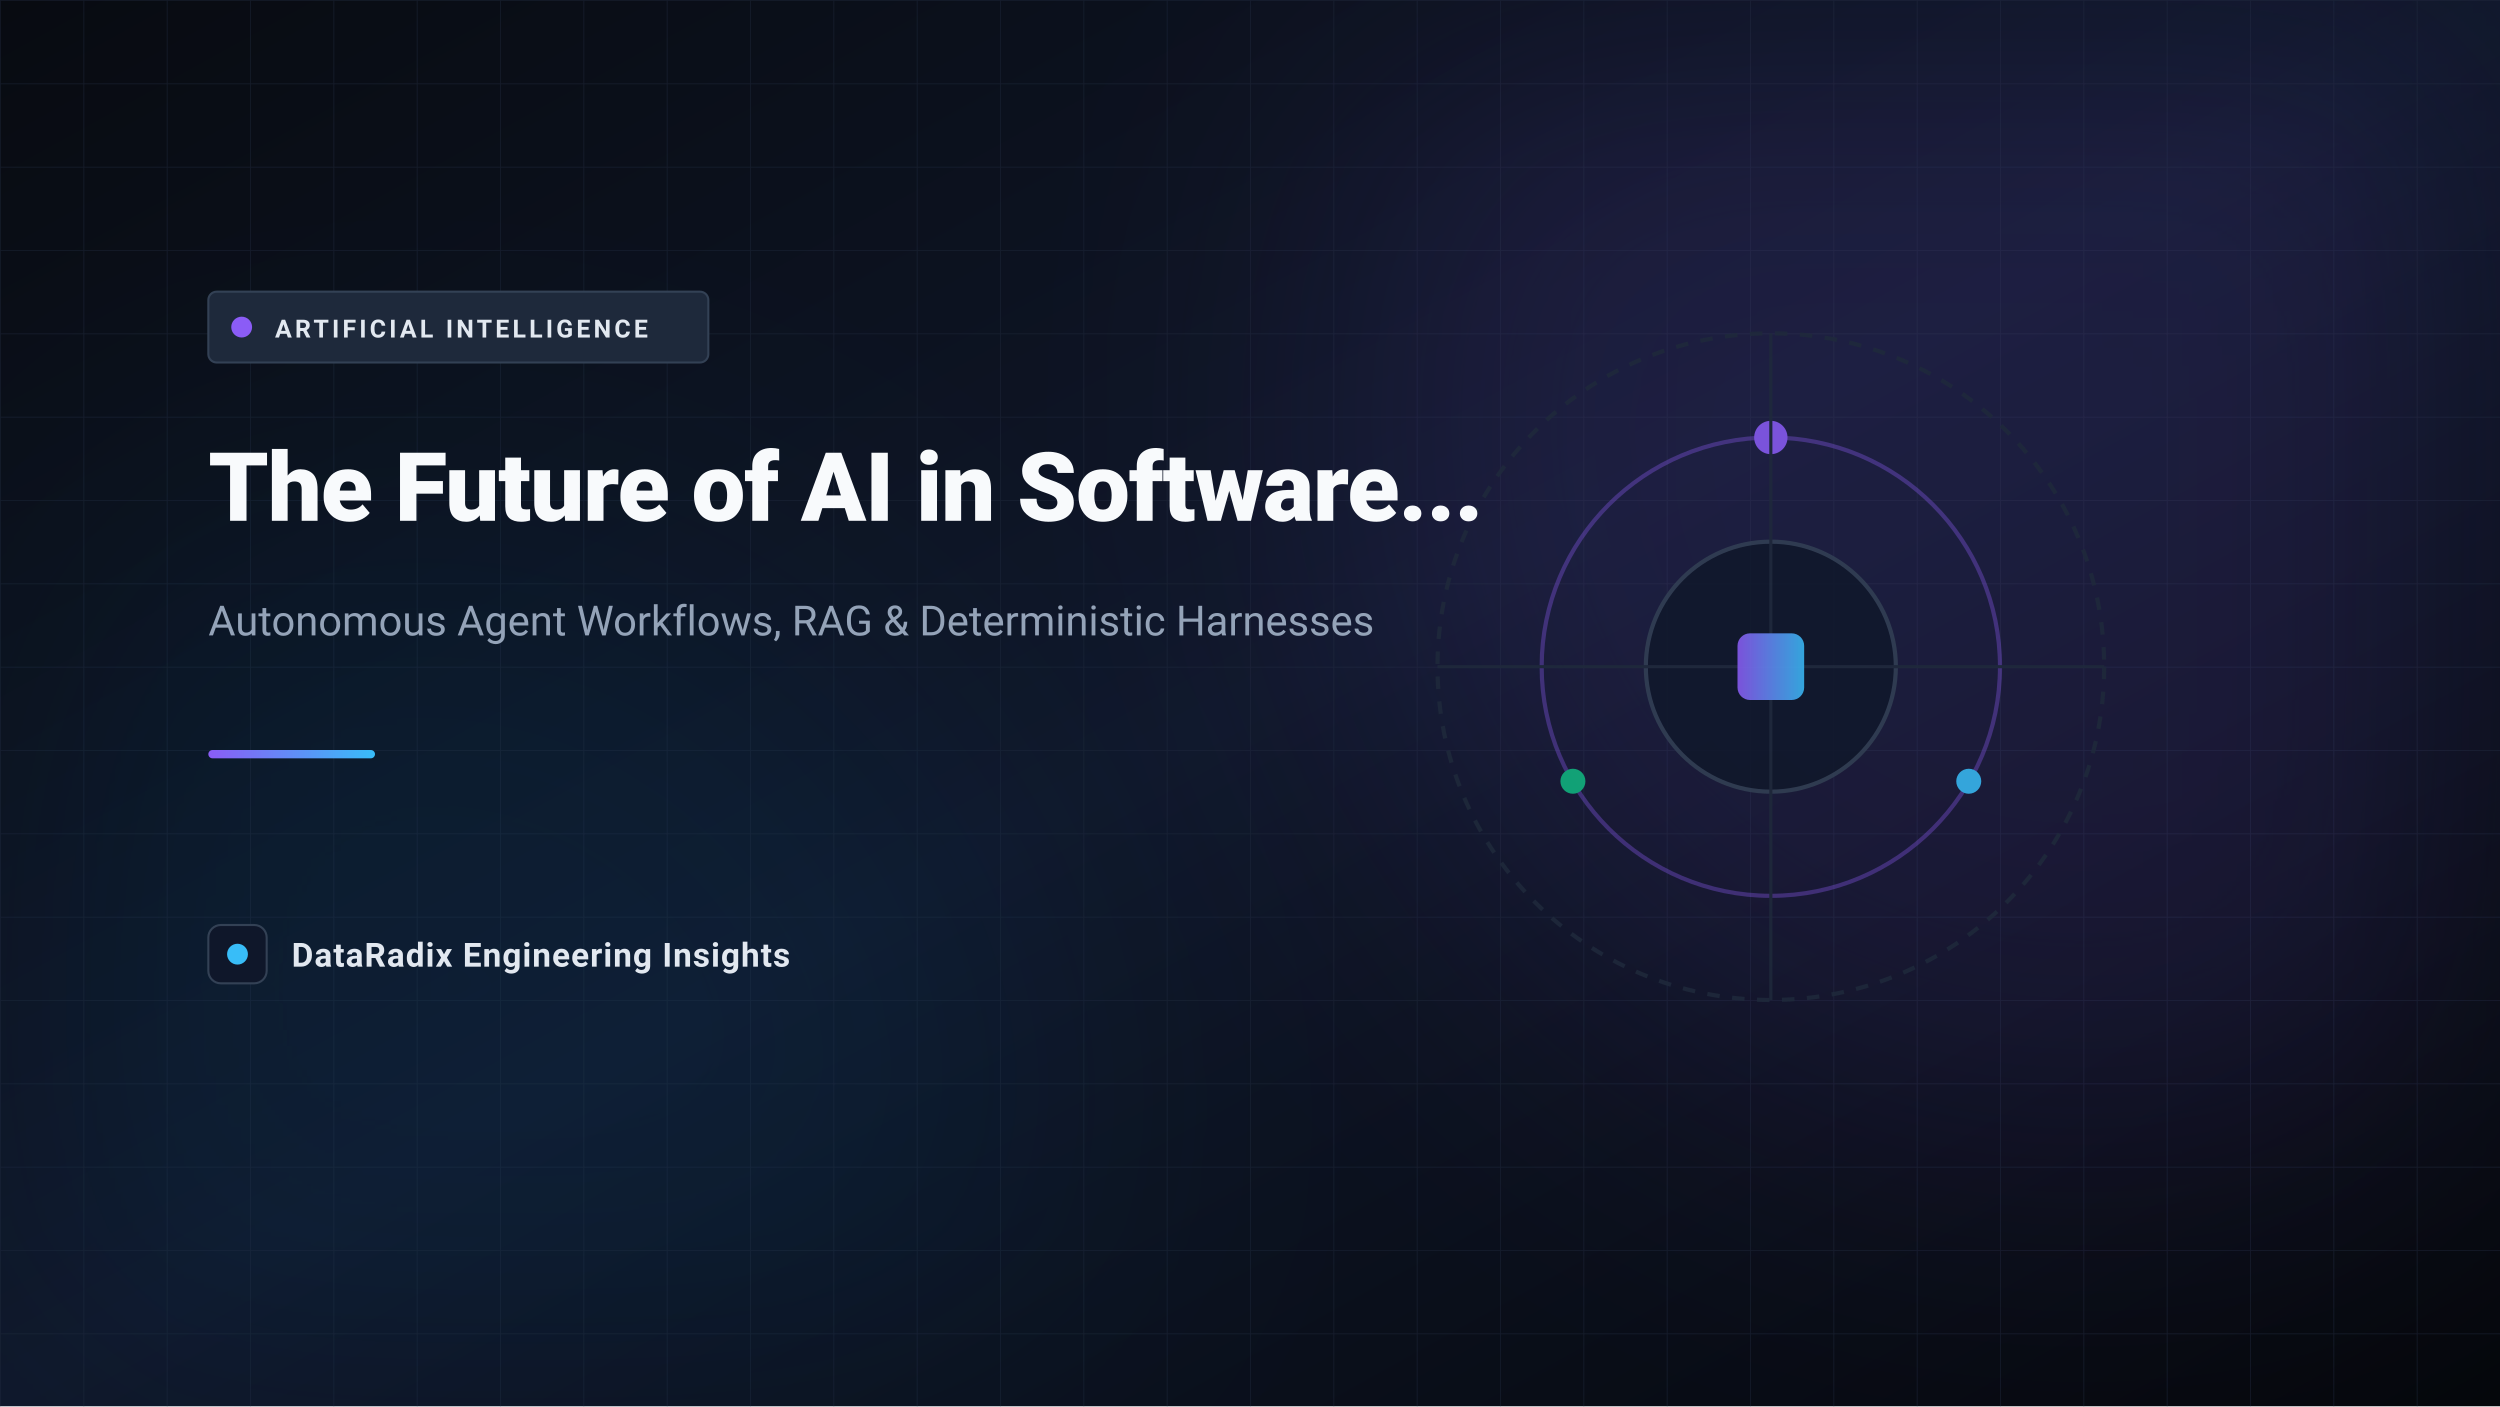
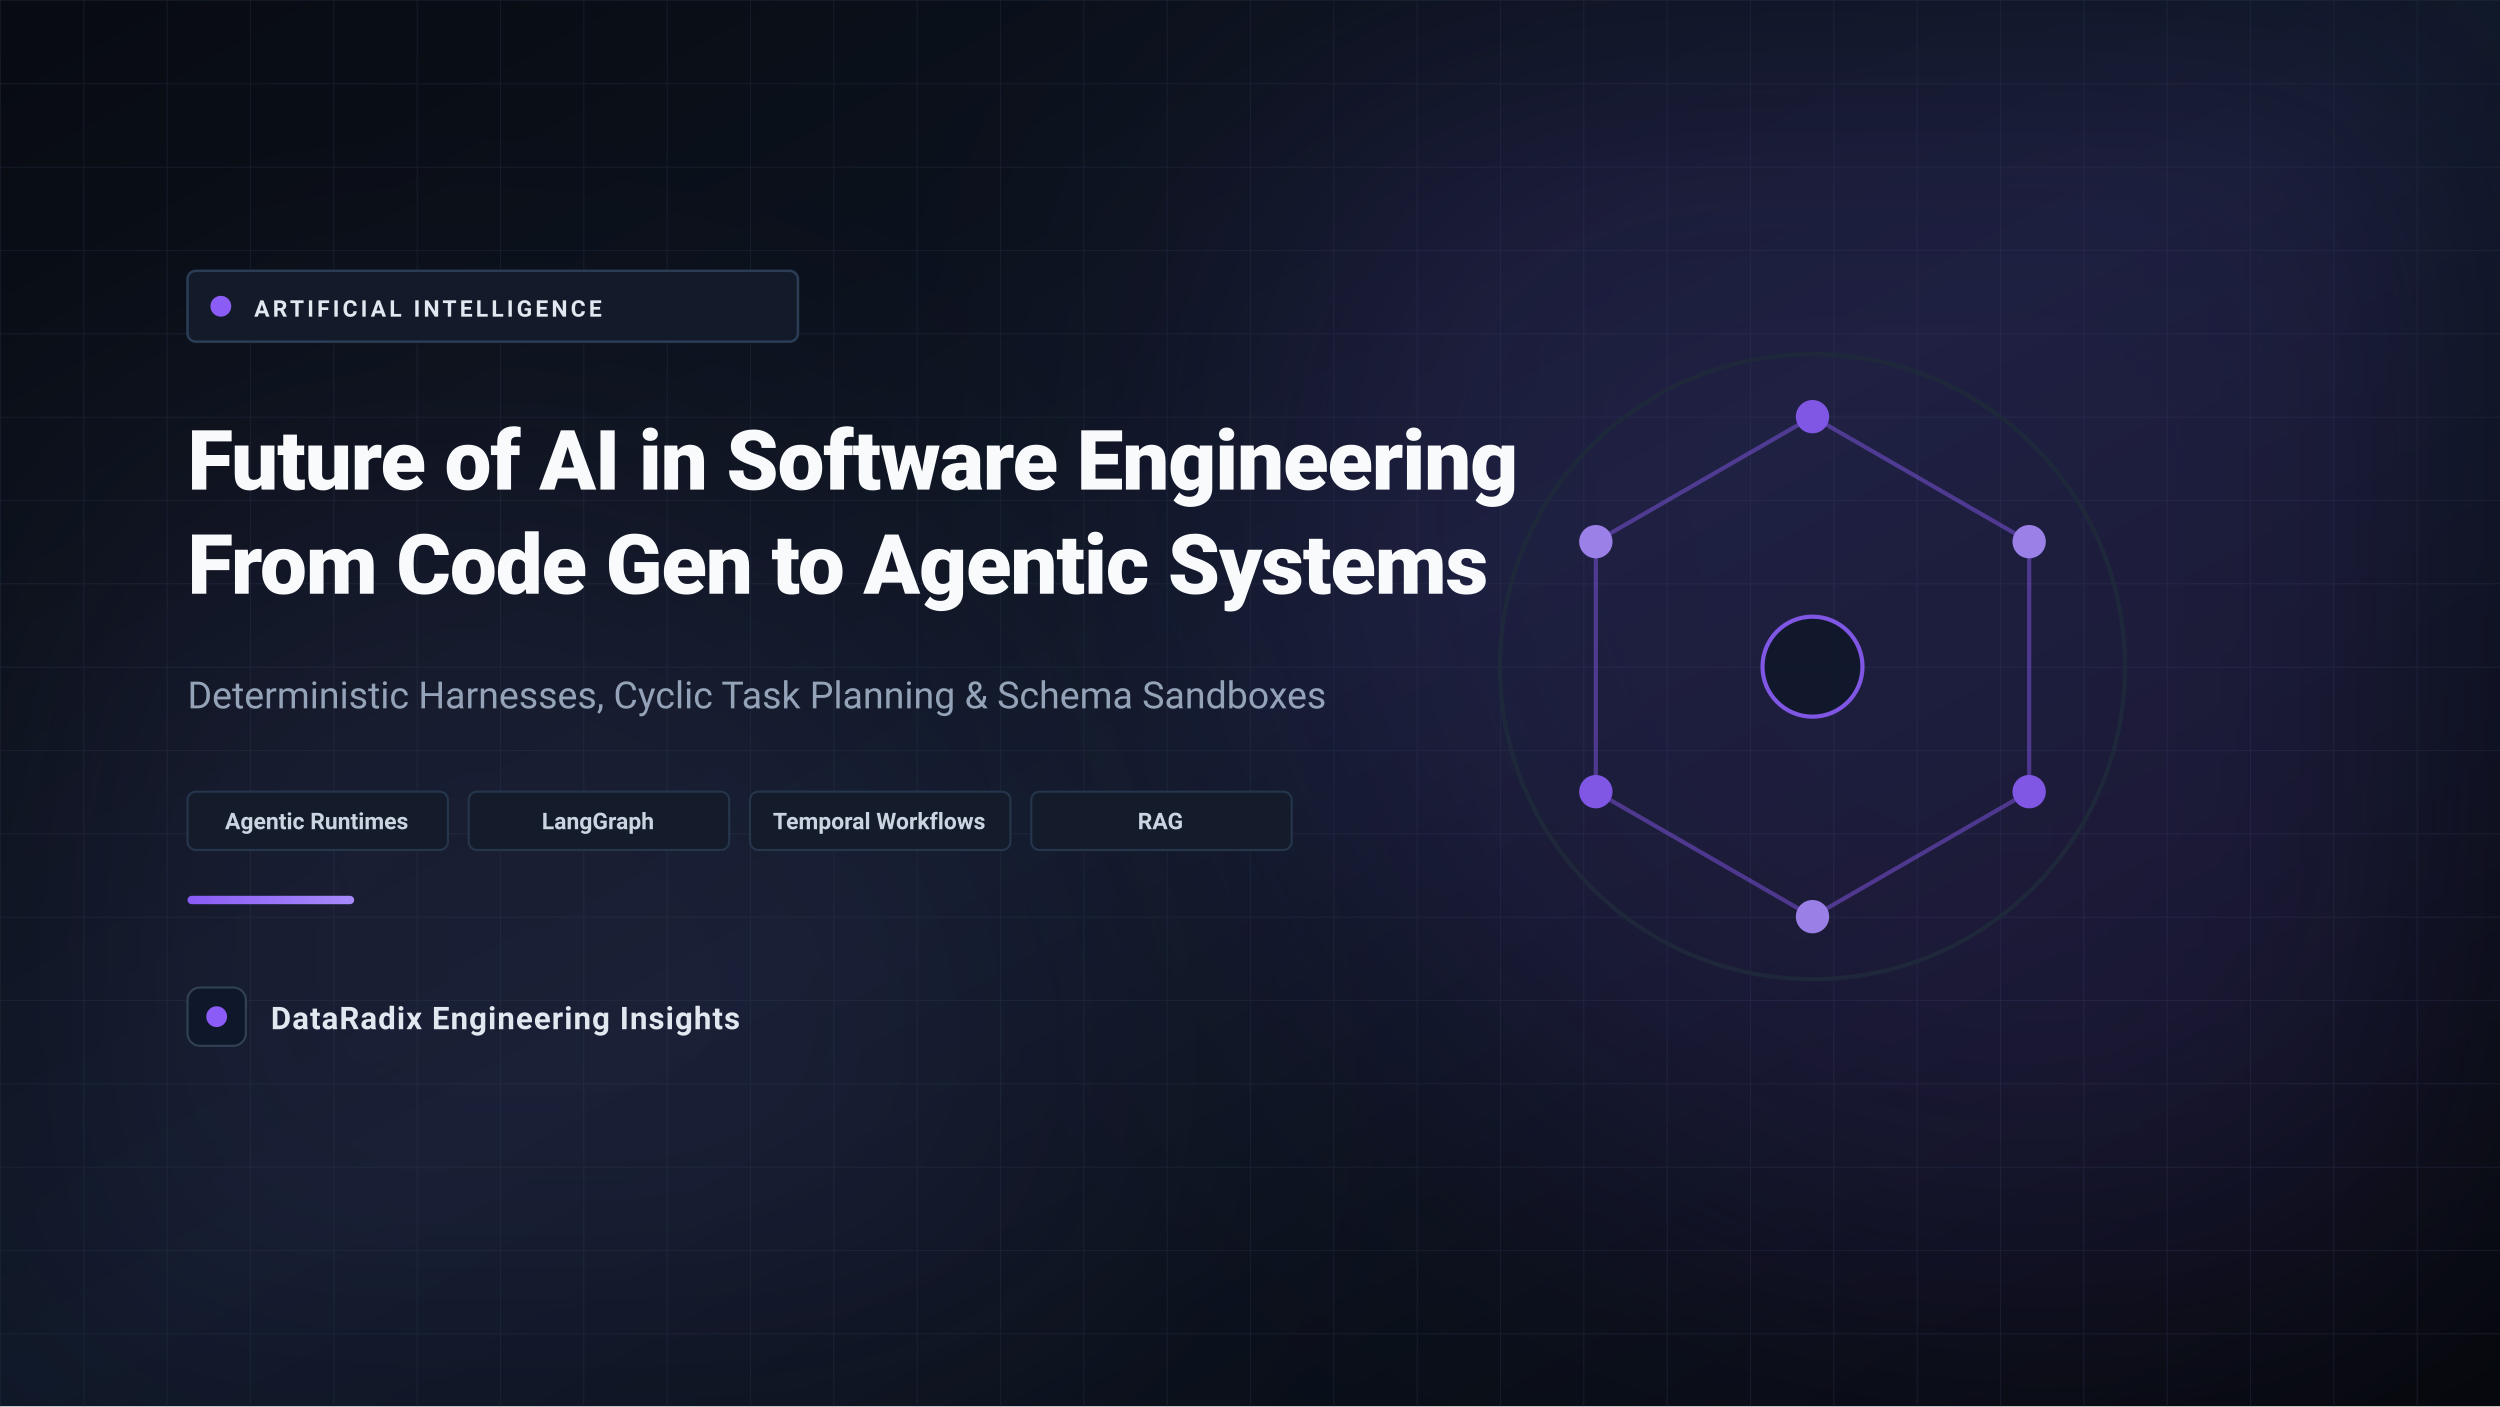
<svg xmlns="http://www.w3.org/2000/svg" viewBox="0 0 1200 675" width="1200" height="675" fill="none">
  <defs>
-     <linearGradient id="bg-grad" x1="0%" y1="0%" x2="100%" y2="100%">
+     <linearGradient id="bg-grad-future-of-ai-development" x1="0%" y1="0%" x2="100%" y2="100%">
      <stop offset="0%" stop-color="#080B11" />
-       <stop offset="50%" stop-color="#0F172A" />
+       <stop offset="50%" stop-color="#0E1726" />
      <stop offset="100%" stop-color="#05070B" />
    </linearGradient>
-     <linearGradient id="accent-grad" x1="0%" y1="0%" x2="100%" y2="0%">
+     <linearGradient id="accent-grad-future-of-ai-development" x1="0%" y1="0%" x2="100%" y2="0%">
      <stop offset="0%" stop-color="#8B5CF6" />
-       <stop offset="100%" stop-color="#38BDF8" />
+       <stop offset="100%" stop-color="#A78BFA" />
    </linearGradient>
-     <pattern id="grid" width="40" height="40" patternUnits="userSpaceOnUse">
-       <path d="M 40 0 L 0 0 0 40" fill="none" stroke="#1E293B" stroke-width="0.8" opacity="0.5" />
+     <pattern id="grid-future-of-ai-development" width="40" height="40" patternUnits="userSpaceOnUse">
+       <path d="M 40 0 L 0 0 0 40" fill="none" stroke="#1E293B" stroke-width="0.8" opacity="0.55" />
    </pattern>
  </defs>
-   <rect width="1200" height="675" fill="url(#bg-grad)" />
-   <rect width="1200" height="675" fill="url(#grid)" />
-   <circle cx="1000" cy="200" r="350" fill="#8B5CF6" opacity="0.12" filter="blur(80px)" />
-   <circle cx="200" cy="550" r="300" fill="#0284C7" opacity="0.08" filter="blur(90px)" />
-   <g transform="translate(850, 320)" opacity="0.85">
-     <circle cx="0" cy="0" r="160" stroke="#1E293B" stroke-width="2" stroke-dasharray="6 6" fill="none" />
-     <circle cx="0" cy="0" r="110" stroke="#8B5CF6" stroke-width="2" fill="none" opacity="0.4" />
-     <circle cx="0" cy="0" r="60" fill="#0F172A" stroke="#334155" stroke-width="2" />
-     <circle cx="0" cy="-110" r="8" fill="#8B5CF6" />
-     <circle cx="95" cy="55" r="6" fill="#38BDF8" />
-     <circle cx="-95" cy="55" r="6" fill="#10B981" />
-     <line x1="-160" y1="0" x2="160" y2="0" stroke="#1E293B" stroke-width="1.5" />
-     <line x1="0" y1="-160" x2="0" y2="160" stroke="#1E293B" stroke-width="1.5" />
-     <rect x="-16" y="-16" width="32" height="32" rx="6" fill="url(#accent-grad)" />
+   <rect width="1200" height="675" fill="url(#bg-grad-future-of-ai-development)" />
+   <rect width="1200" height="675" fill="url(#grid-future-of-ai-development)" />
+   <circle cx="980" cy="240" r="380" fill="#8B5CF6" opacity="0.14" filter="blur(90px)" />
+   <circle cx="220" cy="520" r="300" fill="#A78BFA" opacity="0.08" filter="blur(90px)" />
+   <g transform="translate(870, 320)" opacity="0.9">
+     <circle cx="0" cy="0" r="150" stroke="#1E293B" stroke-width="2" fill="none" />
+     <polygon points="0,-120 104,-60 104,60 0,120 -104,60 -104,-60" stroke="#8B5CF6" stroke-width="2" fill="none" opacity="0.5" />
+     <circle cx="0" cy="-120" r="8" fill="#8B5CF6" />
+     <circle cx="104" cy="-60" r="8" fill="#A78BFA" />
+     <circle cx="104" cy="60" r="8" fill="#8B5CF6" />
+     <circle cx="0" cy="120" r="8" fill="#A78BFA" />
+     <circle cx="-104" cy="60" r="8" fill="#8B5CF6" />
+     <circle cx="-104" cy="-60" r="8" fill="#A78BFA" />
+     <circle cx="0" cy="0" r="24" fill="#0F172A" stroke="#8B5CF6" stroke-width="2" />
  </g>
-   <g transform="translate(100, 140)">
-     <rect x="0" y="0" width="240" height="34" rx="4" fill="#1E293B" stroke="#334155" stroke-width="1" />
+   <g transform="translate(90, 130)">
+     <rect x="0" y="0" width="293" height="34" rx="4" fill="#131B2A" stroke="#2B3C55" stroke-width="1.2" />
    <circle cx="16" cy="17" r="5" fill="#8B5CF6" />
-     <text x="32" y="22" fill="#E2E8F0" font-family="-apple-system, BlinkMacSystemFont, 'Segoe UI', Roboto, sans-serif" font-size="12" font-weight="700" letter-spacing="1.5">ARTIFICIAL INTELLIGENCE</text>
-     <text x="0" y="110" fill="#F8FAFC" font-family="-apple-system, BlinkMacSystemFont, 'Segoe UI', Roboto, sans-serif" font-size="46" font-weight="800" letter-spacing="-0.5">
-       The Future of AI in Software...
+     <text x="32" y="22" fill="#E2E8F0" font-family="-apple-system, BlinkMacSystemFont, 'Segoe UI', Roboto, sans-serif" font-size="11" font-weight="700" letter-spacing="1.5">ARTIFICIAL INTELLIGENCE</text>
+     <text x="0" y="105" fill="#F8FAFC" font-family="-apple-system, BlinkMacSystemFont, 'Segoe UI', Roboto, sans-serif" font-size="40" font-weight="800" letter-spacing="-0.5">
+       Future of AI in Software Engineering
    </text>
-     <text x="0" y="165" fill="#94A3B8" font-family="-apple-system, BlinkMacSystemFont, 'Segoe UI', Roboto, sans-serif" font-size="20" font-weight="400">
-       Autonomous Agent Workflows, RAG &amp; Deterministic Harnesses
+     <text x="0" y="155" fill="#F8FAFC" font-family="-apple-system, BlinkMacSystemFont, 'Segoe UI', Roboto, sans-serif" font-size="40" font-weight="800" letter-spacing="-0.5">
+       From Code Gen to Agentic Systems
    </text>
-     <rect x="0" y="220" width="80" height="4" rx="2" fill="url(#accent-grad)" />
-     <g transform="translate(0, 310)">
+     <text x="0" y="210" fill="#94A3B8" font-family="-apple-system, BlinkMacSystemFont, 'Segoe UI', Roboto, sans-serif" font-size="18" font-weight="400">
+       Deterministic Harnesses, Cyclic Task Planning &amp; Schema Sandboxes
+     </text>
+     <g transform="translate(0, 250)">
+       <g transform="translate(0, 0)">
+         <rect x="0" y="0" width="125" height="28" rx="4" fill="#141C2B" stroke="#25354C" stroke-width="1" />
+         <text x="62" y="18" fill="#CBD5E1" text-anchor="middle" font-family="-apple-system, BlinkMacSystemFont, 'Segoe UI', Roboto, sans-serif" font-size="11" font-weight="600">Agentic Runtimes</text>
+       </g>
+       <g transform="translate(135, 0)">
+         <rect x="0" y="0" width="125" height="28" rx="4" fill="#141C2B" stroke="#25354C" stroke-width="1" />
+         <text x="62" y="18" fill="#CBD5E1" text-anchor="middle" font-family="-apple-system, BlinkMacSystemFont, 'Segoe UI', Roboto, sans-serif" font-size="11" font-weight="600">LangGraph</text>
+       </g>
+       <g transform="translate(270, 0)">
+         <rect x="0" y="0" width="125" height="28" rx="4" fill="#141C2B" stroke="#25354C" stroke-width="1" />
+         <text x="62" y="18" fill="#CBD5E1" text-anchor="middle" font-family="-apple-system, BlinkMacSystemFont, 'Segoe UI', Roboto, sans-serif" font-size="11" font-weight="600">Temporal Workflows</text>
+       </g>
+       <g transform="translate(405, 0)">
+         <rect x="0" y="0" width="125" height="28" rx="4" fill="#141C2B" stroke="#25354C" stroke-width="1" />
+         <text x="62" y="18" fill="#CBD5E1" text-anchor="middle" font-family="-apple-system, BlinkMacSystemFont, 'Segoe UI', Roboto, sans-serif" font-size="11" font-weight="600">RAG</text>
+       </g>
+     </g>
+     <rect x="0" y="300" width="80" height="4" rx="2" fill="url(#accent-grad-future-of-ai-development)" />
+     <g transform="translate(0, 350)">
      <rect x="0" y="-6" width="28" height="28" rx="6" fill="#0F172A" stroke="#334155" stroke-width="1" />
-       <circle cx="14" cy="8" r="5" fill="#38BDF8" />
-       <text x="40" y="14" fill="#E2E8F0" font-family="-apple-system, BlinkMacSystemFont, 'Segoe UI', Roboto, sans-serif" font-size="16" font-weight="700" letter-spacing="0.5">DataRadix Engineering Insights</text>
+       <circle cx="14" cy="8" r="5" fill="#8B5CF6" />
+       <text x="40" y="14" fill="#E2E8F0" font-family="-apple-system, BlinkMacSystemFont, 'Segoe UI', Roboto, sans-serif" font-size="15" font-weight="700" letter-spacing="0.5">DataRadix Engineering Insights</text>
    </g>
  </g>
</svg>
